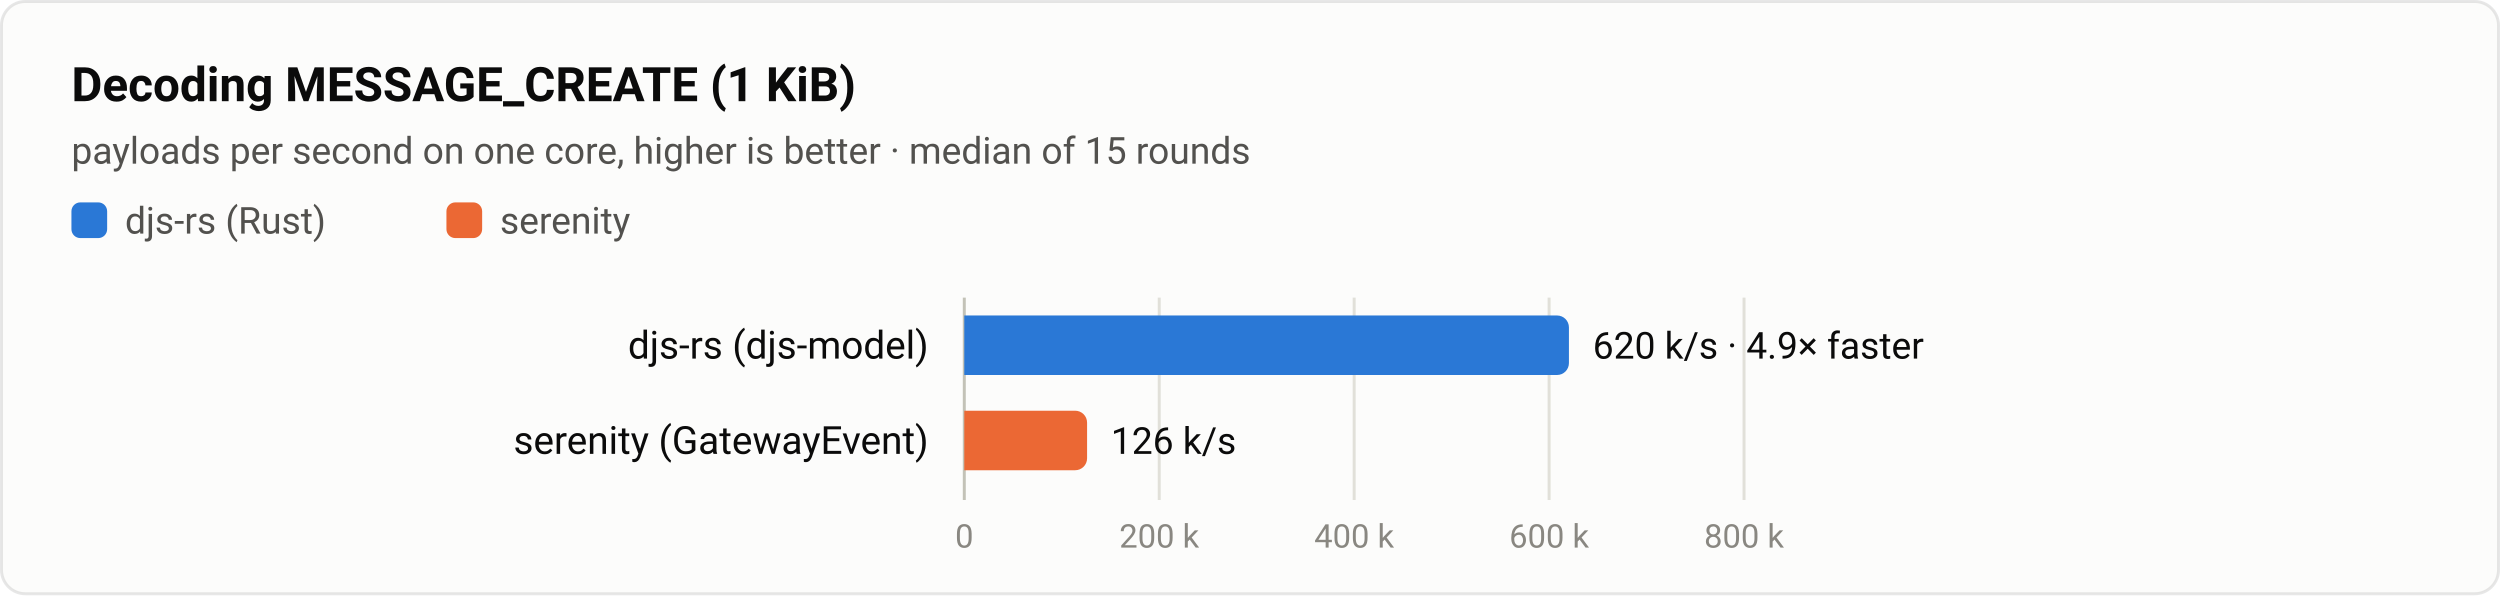
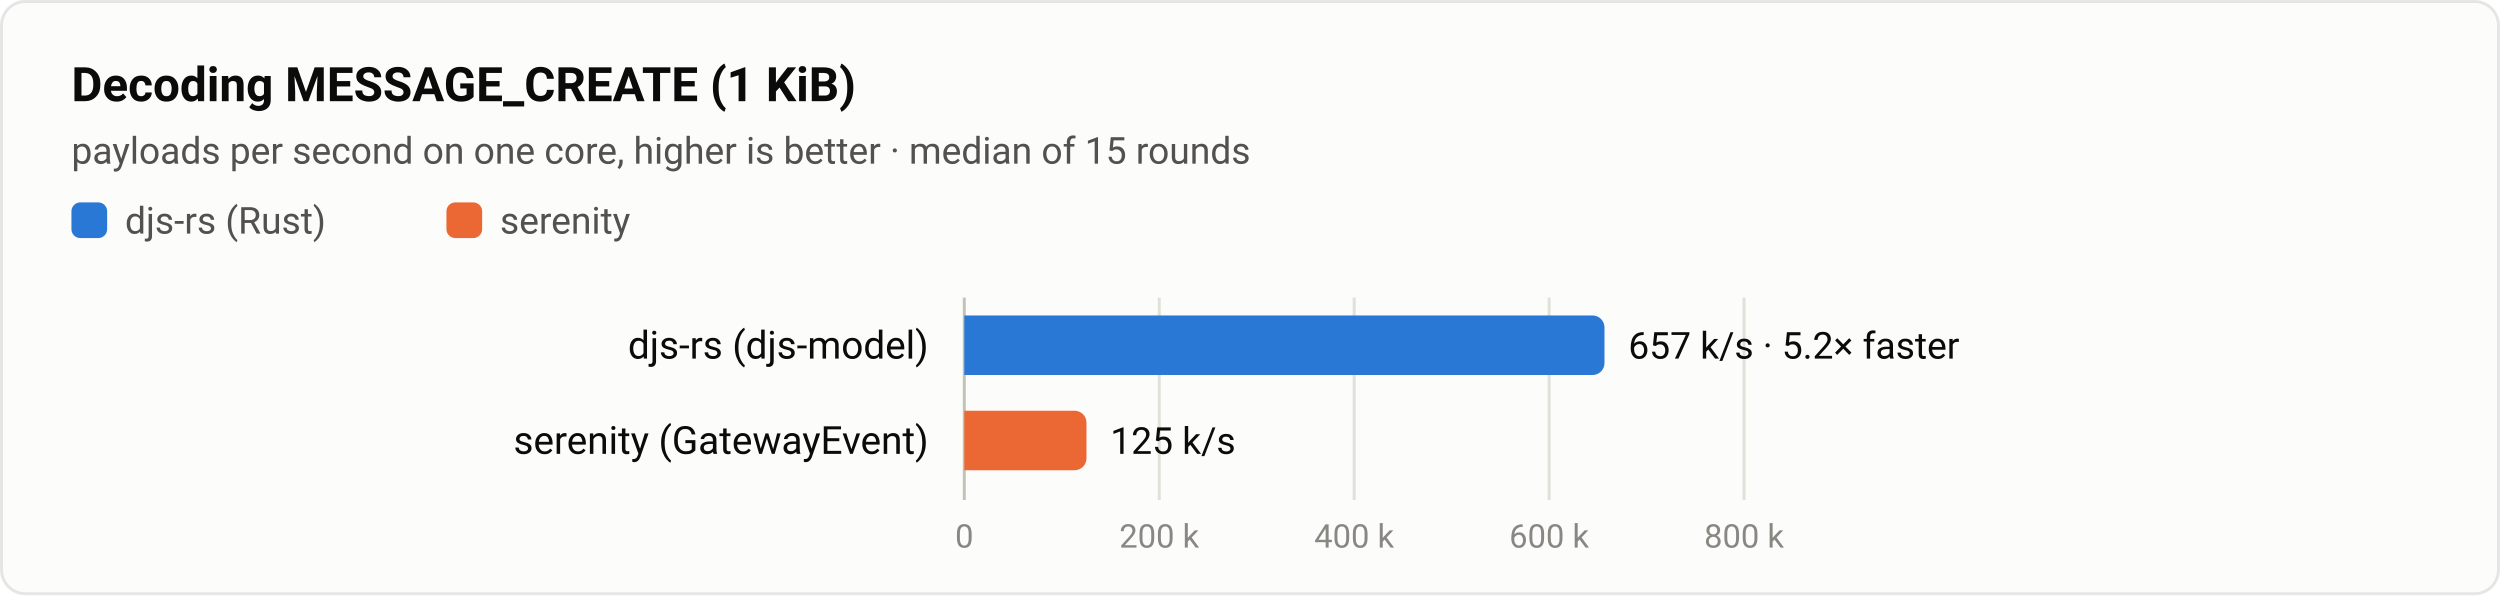
<svg xmlns="http://www.w3.org/2000/svg" width="840" height="200" viewBox="0 0 840 200" role="img" aria-labelledby="title desc" font-family="system-ui, -apple-system, &quot;Segoe UI&quot;, Roboto, sans-serif">
  <rect x="0.5" y="0.5" width="839" height="199" rx="8" fill="#fcfcfb" stroke="rgba(11,11,11,0.10)" />
  <text x="24" y="34" font-size="16" font-weight="600" fill="#0b0b0b">Decoding MESSAGE_CREATE (1 KiB)</text>
  <text x="24" y="55" font-size="12.5" fill="#52514e">payloads per second on one core, higher is better · median of 15 rounds</text>
  <rect x="24" y="68" width="12" height="12" rx="3" fill="#2a78d6" />
  <text x="42" y="78.5" font-size="12.5" fill="#52514e">djs-rs (Rust)</text>
  <rect x="150" y="68" width="12" height="12" rx="3" fill="#eb6834" />
  <text x="168" y="78.5" font-size="12.5" fill="#52514e">serenity</text>
  <line x1="324" y1="100" x2="324" y2="168" stroke="#c3c2b7" stroke-width="1" />
  <text x="324" y="184" font-size="11" text-anchor="middle" fill="#898781" style="font-variant-numeric: tabular-nums">0</text>
  <line x1="389.5" y1="100" x2="389.5" y2="168" stroke="#e1e0d9" stroke-width="1" />
  <text x="389.5" y="184" font-size="11" text-anchor="middle" fill="#898781" style="font-variant-numeric: tabular-nums">200 k</text>
  <line x1="455" y1="100" x2="455" y2="168" stroke="#e1e0d9" stroke-width="1" />
  <text x="455" y="184" font-size="11" text-anchor="middle" fill="#898781" style="font-variant-numeric: tabular-nums">400 k</text>
  <line x1="520.5" y1="100" x2="520.5" y2="168" stroke="#e1e0d9" stroke-width="1" />
  <text x="520.5" y="184" font-size="11" text-anchor="middle" fill="#898781" style="font-variant-numeric: tabular-nums">600 k</text>
  <line x1="586" y1="100" x2="586" y2="168" stroke="#e1e0d9" stroke-width="1" />
  <text x="586" y="184" font-size="11" text-anchor="middle" fill="#898781" style="font-variant-numeric: tabular-nums">800 k</text>
  <text x="312" y="120.5" font-size="13" text-anchor="end" fill="#0b0b0b">djs-rs (djs-model)</text>
-   <path d="M324,106H523.162A4,4 0 0 1 527.162,110V122A4,4 0 0 1 523.162,126H324Z" fill="#2a78d6" />
-   <text x="535.162" y="120.5" font-size="12.5" fill="#0b0b0b" style="font-variant-numeric: tabular-nums">620 k/s · 4.9× faster</text>
+   <path d="M324,106H535.107A4,4 0 0 1 539.107,110V122A4,4 0 0 1 535.107,126H324Z" fill="#2a78d6" />
+   <text x="547.107" y="120.5" font-size="12.5" fill="#0b0b0b" style="font-variant-numeric: tabular-nums">657 k/s · 5.2× faster</text>
  <text x="312" y="152.5" font-size="13" text-anchor="end" fill="#0b0b0b">serenity (GatewayEvent)</text>
-   <path d="M324,138H361.258A4,4 0 0 1 365.258,142V154A4,4 0 0 1 361.258,158H324Z" fill="#eb6834" />
-   <text x="373.258" y="152.5" font-size="12.5" fill="#0b0b0b" style="font-variant-numeric: tabular-nums">126 k/s</text>
+   <path d="M324,138H361.058A4,4 0 0 1 365.058,142V154A4,4 0 0 1 361.058,158H324Z" fill="#eb6834" />
+   <text x="373.058" y="152.5" font-size="12.5" fill="#0b0b0b" style="font-variant-numeric: tabular-nums">125 k/s</text>
</svg>
